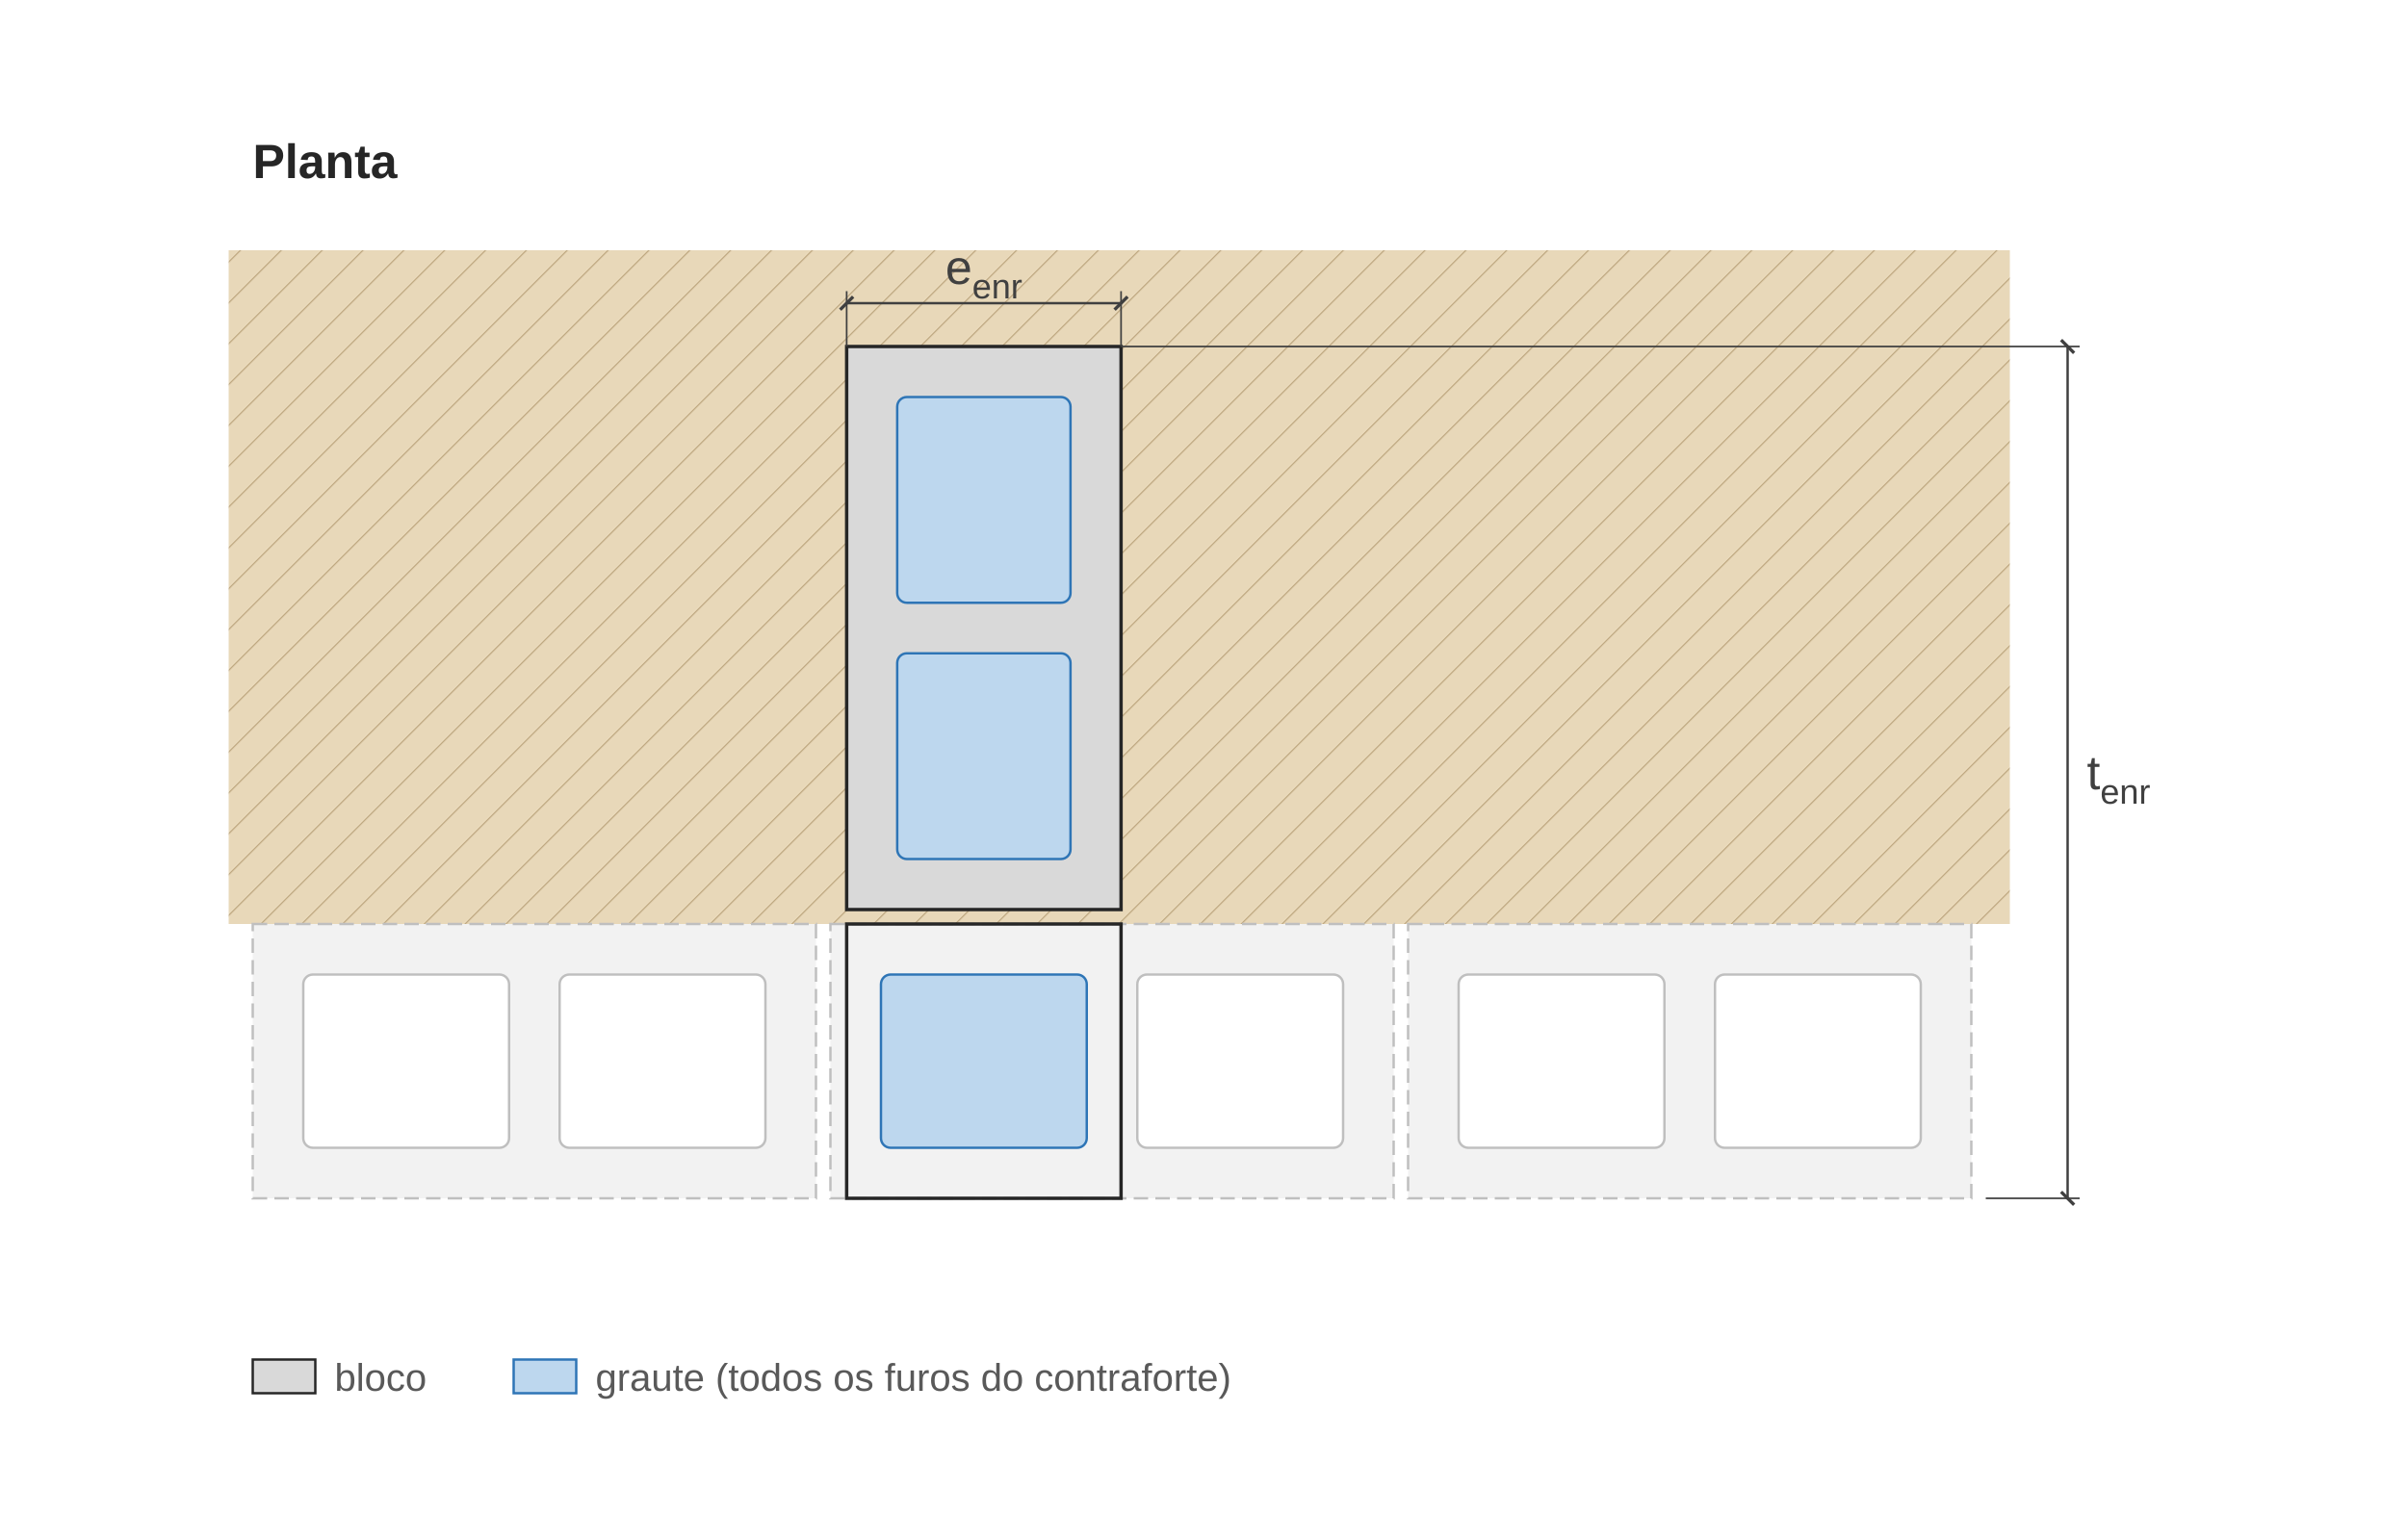
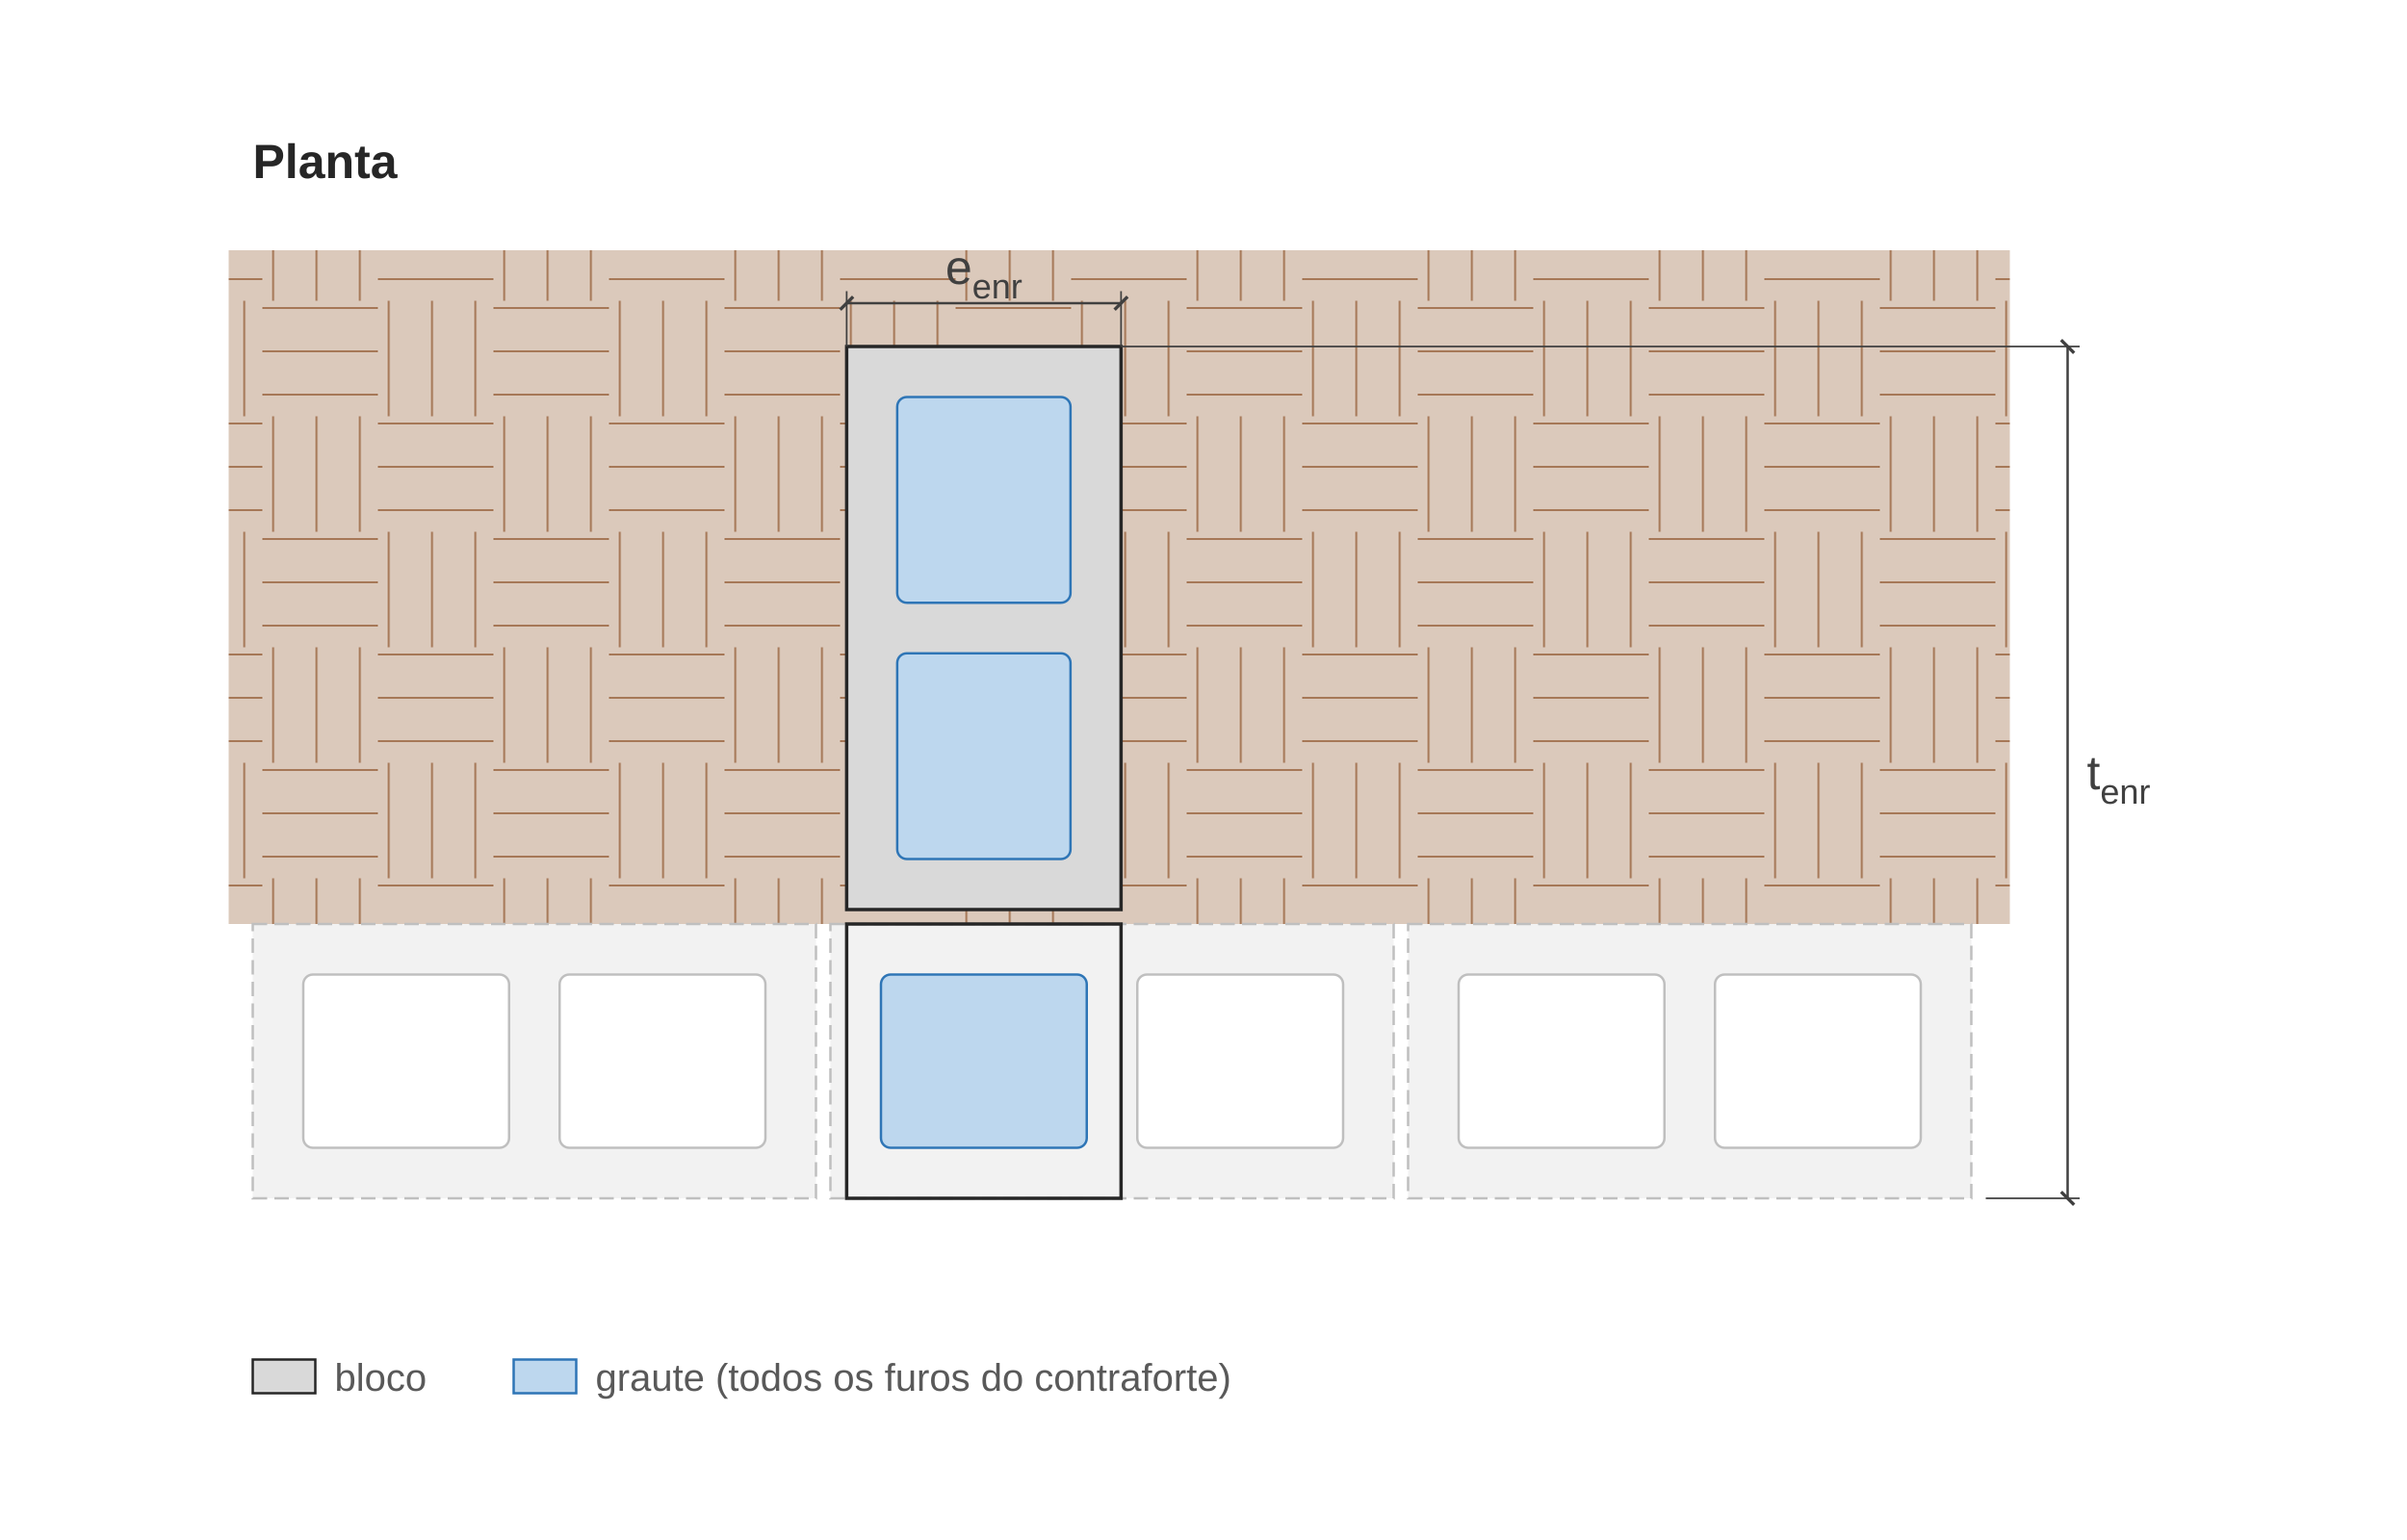
<svg xmlns="http://www.w3.org/2000/svg" data-figura="fig27" data-desenho="116 59 837 554" width="1000" height="640" viewBox="35 16 1000 640">
  <defs>
    <marker id="fig27-arr" viewBox="0 0 10 10" refX="10" refY="5" markerWidth="7" markerHeight="7" orient="auto-start-reverse">
      <path d="M0,0 L10,5 L0,10 z" fill="#404040" />
    </marker>
    <marker id="fig27-arrL" viewBox="0 0 10 10" refX="10" refY="5" markerWidth="7" markerHeight="7" orient="auto-start-reverse">
      <path d="M0,0 L10,5 L0,10 z" fill="#c55a11" />
    </marker>
    <marker id="fig27-arrA" viewBox="0 0 10 10" refX="10" refY="5" markerWidth="7" markerHeight="7" orient="auto-start-reverse">
      <path d="M0,0 L10,5 L0,10 z" fill="#2e75b6" />
    </marker>
    <marker id="fig27-arrP" viewBox="0 0 10 10" refX="10" refY="5" markerWidth="7" markerHeight="7" orient="auto-start-reverse">
      <path d="M0,0 L10,5 L0,10 z" fill="#548235" />
    </marker>
    <marker id="fig27-tick" viewBox="0 0 10 10" refX="5" refY="5" markerWidth="9" markerHeight="9" orient="auto">
      <path d="M2,8 L8,2" stroke="#404040" stroke-width="1.5" />
    </marker>
-     <pattern id="fig27-soilh" patternUnits="userSpaceOnUse" width="12" height="12" patternTransform="rotate(45)">
-       <rect width="12" height="12" fill="#e8d8b9" />
-       <line x1="0" y1="0" x2="0" y2="12" stroke="#8d6e3f" stroke-width="1" opacity="0.45" />
-     </pattern>
-     <pattern id="fig27-conc" patternUnits="userSpaceOnUse" width="14" height="14">
-       <rect width="14" height="14" fill="#ececec" />
-       <circle cx="3" cy="4" r="1" fill="#9a9a9a" />
-       <circle cx="10" cy="9" r="0.8" fill="#9a9a9a" />
-       <circle cx="6" cy="12" r="0.6" fill="#9a9a9a" />
-     </pattern>
-     <pattern id="fig27-brita" patternUnits="userSpaceOnUse" width="16" height="16">
-       <rect width="16" height="16" fill="#f2f2f2" />
-       <circle cx="4" cy="4" r="3" fill="none" stroke="#a6a6a6" stroke-width="1" />
-       <circle cx="12" cy="11" r="3.4" fill="none" stroke="#a6a6a6" stroke-width="1" />
-       <circle cx="3" cy="13" r="1.8" fill="none" stroke="#a6a6a6" stroke-width="1" />
+     <pattern id="fig27-soilh" patternUnits="userSpaceOnUse" width="96" height="96">
+       <rect width="96" height="96" fill="#dbc9bb" />
+       <line x1="0" y1="0" x2="48" y2="0" stroke="#a67857" stroke-width="0.8" />
+       <line x1="0" y1="96" x2="48" y2="96" stroke="#a67857" stroke-width="0.8" />
+       <line x1="96" y1="0" x2="144" y2="0" stroke="#a67857" stroke-width="0.8" />
+       <line x1="96" y1="96" x2="144" y2="96" stroke="#a67857" stroke-width="0.8" />
+       <line x1="-48" y1="48" x2="0" y2="48" stroke="#a67857" stroke-width="0.8" />
+       <line x1="48" y1="48" x2="96" y2="48" stroke="#a67857" stroke-width="0.8" />
+       <line x1="0" y1="18" x2="48" y2="18" stroke="#a67857" stroke-width="0.8" />
+       <line x1="96" y1="18" x2="144" y2="18" stroke="#a67857" stroke-width="0.8" />
+       <line x1="-48" y1="66" x2="0" y2="66" stroke="#a67857" stroke-width="0.8" />
+       <line x1="48" y1="66" x2="96" y2="66" stroke="#a67857" stroke-width="0.8" />
+       <line x1="0" y1="36" x2="48" y2="36" stroke="#a67857" stroke-width="0.8" />
+       <line x1="96" y1="36" x2="144" y2="36" stroke="#a67857" stroke-width="0.8" />
+       <line x1="-48" y1="84" x2="0" y2="84" stroke="#a67857" stroke-width="0.8" />
+       <line x1="48" y1="84" x2="96" y2="84" stroke="#a67857" stroke-width="0.8" />
+       <line x1="4.5" y1="45" x2="4.5" y2="93" stroke="#a67857" stroke-width="0.8" />
+       <line x1="52.5" y1="-3" x2="52.5" y2="45" stroke="#a67857" stroke-width="0.8" />
+       <line x1="52.5" y1="93" x2="52.5" y2="141" stroke="#a67857" stroke-width="0.8" />
+       <line x1="22.5" y1="45" x2="22.5" y2="93" stroke="#a67857" stroke-width="0.8" />
+       <line x1="70.5" y1="-3" x2="70.5" y2="45" stroke="#a67857" stroke-width="0.8" />
+       <line x1="70.5" y1="93" x2="70.5" y2="141" stroke="#a67857" stroke-width="0.8" />
+       <line x1="40.5" y1="45" x2="40.5" y2="93" stroke="#a67857" stroke-width="0.8" />
+       <line x1="88.5" y1="-3" x2="88.5" y2="45" stroke="#a67857" stroke-width="0.8" />
+       <line x1="88.5" y1="93" x2="88.5" y2="141" stroke="#a67857" stroke-width="0.8" />
+     </pattern>
+     <pattern id="fig27-conc" patternUnits="userSpaceOnUse" width="160" height="160">
+       <rect width="160" height="160" fill="#d4d4d4" />
+       <polygon points="8.2,14.2 15,12.7 12.9,19.4" fill="none" stroke="#5d5d5d" stroke-width="0.6" />
+       <polygon points="44.2,14.9 49.4,15.9 45.9,19.9" fill="none" stroke="#5d5d5d" stroke-width="0.6" />
+       <polygon points="102,77.9 95.8,85.1 92.7,76.2" fill="none" stroke="#5d5d5d" stroke-width="0.6" />
+       <polygon points="28.7,123.4 23.7,119.8 29.3,117.3" fill="none" stroke="#5d5d5d" stroke-width="0.6" />
+       <polygon points="66.1,34.8 75.1,32.1 72.9,41.3" fill="none" stroke="#5d5d5d" stroke-width="0.6" />
+       <polygon points="90.2,122.9 93.4,115.7 98.1,122.1" fill="none" stroke="#5d5d5d" stroke-width="0.6" />
+       <polygon points="77.9,29 72.6,30.5 74,25.2" fill="none" stroke="#5d5d5d" stroke-width="0.6" />
+       <polygon points="83.6,28.2 93,24.9 91.1,34.8" fill="none" stroke="#5d5d5d" stroke-width="0.6" />
+       <polygon points="11.5,22.7 21.2,20.6 18.2,30.1" fill="none" stroke="#5d5d5d" stroke-width="0.6" />
+       <polygon points="82.5,69.1 86.4,60.7 91.7,68.3" fill="none" stroke="#5d5d5d" stroke-width="0.6" />
+       <polygon points="102.5,97.7 102.2,89.4 109.5,93.2" fill="none" stroke="#5d5d5d" stroke-width="0.6" />
+       <polygon points="143.4,107 144.1,99.3 150.4,103.8" fill="none" stroke="#5d5d5d" stroke-width="0.6" />
+       <polygon points="53.8,16.7 47,21.4 46.3,13.1" fill="none" stroke="#5d5d5d" stroke-width="0.6" />
+       <polygon points="77.5,52.7 77.7,59 72.1,56" fill="none" stroke="#5d5d5d" stroke-width="0.6" />
+       <polygon points="33.4,103.4 37,94.2 43.2,102" fill="none" stroke="#5d5d5d" stroke-width="0.6" />
+       <polygon points="118.8,98.9 119.1,89.2 127.4,94.3" fill="none" stroke="#5d5d5d" stroke-width="0.6" />
+       <polygon points="108.9,62.8 103.4,62.7 106.3,58" fill="none" stroke="#5d5d5d" stroke-width="0.6" />
+       <polygon points="122.9,102.9 122.8,110.6 116.2,106.6" fill="none" stroke="#5d5d5d" stroke-width="0.6" />
+       <polygon points="61.3,11.3 66.1,14.7 60.7,17.2" fill="none" stroke="#5d5d5d" stroke-width="0.6" />
+       <polygon points="98.4,28.3 103.6,34 96.1,35.7" fill="none" stroke="#5d5d5d" stroke-width="0.6" />
+       <polygon points="19.4,128.7 19.4,135.6 13.4,132.1" fill="none" stroke="#5d5d5d" stroke-width="0.6" />
+       <polygon points="141.6,71.9 149.6,77.8 140.5,81.9" fill="none" stroke="#5d5d5d" stroke-width="0.6" />
+       <line x1="158" y1="69.9" x2="157.3" y2="70.8" stroke="#5d5d5d" stroke-width="0.6" />
+       <line x1="11.7" y1="128.8" x2="10" y2="127.7" stroke="#5d5d5d" stroke-width="0.6" />
+       <line x1="76.5" y1="56.8" x2="77.3" y2="58.9" stroke="#5d5d5d" stroke-width="0.6" />
+       <line x1="57.3" y1="121.9" x2="56.3" y2="121.2" stroke="#5d5d5d" stroke-width="0.6" />
+       <line x1="85.7" y1="23.7" x2="83" y2="24.5" stroke="#5d5d5d" stroke-width="0.6" />
+       <line x1="46.8" y1="74.4" x2="48.3" y2="74.2" stroke="#5d5d5d" stroke-width="0.6" />
+       <line x1="120.9" y1="77.9" x2="119.6" y2="79.3" stroke="#5d5d5d" stroke-width="0.6" />
+       <line x1="107.9" y1="142.9" x2="104.8" y2="144.2" stroke="#5d5d5d" stroke-width="0.6" />
+       <line x1="14.8" y1="50.5" x2="16.9" y2="51.4" stroke="#5d5d5d" stroke-width="0.6" />
+       <line x1="98.9" y1="52.1" x2="96.9" y2="51.2" stroke="#5d5d5d" stroke-width="0.6" />
+       <line x1="25.7" y1="48.5" x2="22.9" y2="50.5" stroke="#5d5d5d" stroke-width="0.6" />
+       <line x1="73.2" y1="107.4" x2="75.5" y2="105.1" stroke="#5d5d5d" stroke-width="0.6" />
+       <line x1="79" y1="62.9" x2="77" y2="62.9" stroke="#5d5d5d" stroke-width="0.6" />
+       <line x1="91.6" y1="155.9" x2="92.1" y2="154" stroke="#5d5d5d" stroke-width="0.6" />
+       <line x1="98.6" y1="64.3" x2="98.3" y2="67.6" stroke="#5d5d5d" stroke-width="0.6" />
+       <line x1="127.8" y1="37.7" x2="127.2" y2="36.6" stroke="#5d5d5d" stroke-width="0.6" />
+       <line x1="143.8" y1="95.1" x2="142.6" y2="96.9" stroke="#5d5d5d" stroke-width="0.6" />
+       <line x1="146.3" y1="156.6" x2="145.7" y2="158.6" stroke="#5d5d5d" stroke-width="0.6" />
+       <line x1="112.1" y1="153.3" x2="114.6" y2="152.5" stroke="#5d5d5d" stroke-width="0.6" />
+       <line x1="104.4" y1="118.2" x2="105" y2="116.6" stroke="#5d5d5d" stroke-width="0.6" />
+       <line x1="126.8" y1="70" x2="128.6" y2="70.2" stroke="#5d5d5d" stroke-width="0.6" />
+       <line x1="19.2" y1="116.9" x2="17.9" y2="115.4" stroke="#5d5d5d" stroke-width="0.6" />
+       <line x1="131.3" y1="17.2" x2="133.4" y2="17.4" stroke="#5d5d5d" stroke-width="0.6" />
+       <line x1="6.2" y1="64.5" x2="4.6" y2="63.2" stroke="#5d5d5d" stroke-width="0.6" />
+       <line x1="158.1" y1="152.1" x2="155.9" y2="149.8" stroke="#5d5d5d" stroke-width="0.6" />
+       <line x1="120.5" y1="128" x2="121.8" y2="125.8" stroke="#5d5d5d" stroke-width="0.6" />
+       <line x1="129.4" y1="128.6" x2="127.6" y2="130.3" stroke="#5d5d5d" stroke-width="0.6" />
+       <line x1="141" y1="88.5" x2="143.7" y2="90.5" stroke="#5d5d5d" stroke-width="0.6" />
+       <line x1="135.4" y1="24.1" x2="134.5" y2="21" stroke="#5d5d5d" stroke-width="0.6" />
+       <line x1="92.7" y1="104.7" x2="90.8" y2="107" stroke="#5d5d5d" stroke-width="0.6" />
+       <line x1="60.6" y1="83.6" x2="60.5" y2="85" stroke="#5d5d5d" stroke-width="0.6" />
+       <line x1="19.3" y1="125.5" x2="21.4" y2="125.4" stroke="#5d5d5d" stroke-width="0.6" />
+       <line x1="66.7" y1="40.1" x2="68.6" y2="40.8" stroke="#5d5d5d" stroke-width="0.6" />
+       <line x1="60.6" y1="12" x2="59.4" y2="10.1" stroke="#5d5d5d" stroke-width="0.6" />
+       <line x1="65.4" y1="39.3" x2="63.8" y2="41.4" stroke="#5d5d5d" stroke-width="0.6" />
+       <line x1="94.4" y1="13.2" x2="96.2" y2="12.1" stroke="#5d5d5d" stroke-width="0.6" />
+       <line x1="81.7" y1="32.2" x2="80" y2="34.4" stroke="#5d5d5d" stroke-width="0.6" />
+       <line x1="153.2" y1="41.4" x2="152.9" y2="44.4" stroke="#5d5d5d" stroke-width="0.6" />
+       <line x1="43.9" y1="18.2" x2="44" y2="15.9" stroke="#5d5d5d" stroke-width="0.6" />
+       <line x1="63.8" y1="138.4" x2="66" y2="138.1" stroke="#5d5d5d" stroke-width="0.6" />
+       <line x1="80.2" y1="28.2" x2="81.2" y2="28.3" stroke="#5d5d5d" stroke-width="0.6" />
+       <line x1="125.9" y1="116.6" x2="124.6" y2="118.7" stroke="#5d5d5d" stroke-width="0.6" />
+       <line x1="111.6" y1="104.5" x2="111.3" y2="102.9" stroke="#5d5d5d" stroke-width="0.6" />
+       <line x1="48.8" y1="9.6" x2="50.2" y2="12.4" stroke="#5d5d5d" stroke-width="0.6" />
+       <line x1="91.5" y1="76.8" x2="94.3" y2="75.3" stroke="#5d5d5d" stroke-width="0.6" />
+     </pattern>
+     <pattern id="fig27-areia" patternUnits="userSpaceOnUse" width="120" height="120">
+       <rect width="120" height="120" fill="#ffffb7" />
+       <line x1="0" y1="53.6" x2="-0.5" y2="54.8" stroke="#5d5d5d" stroke-width="0.6" />
+       <line x1="103.3" y1="49" x2="101.2" y2="48.8" stroke="#5d5d5d" stroke-width="0.6" />
+       <line x1="56.7" y1="33.8" x2="57.2" y2="36.2" stroke="#5d5d5d" stroke-width="0.6" />
+       <line x1="16.9" y1="45.6" x2="14.6" y2="44.2" stroke="#5d5d5d" stroke-width="0.6" />
+       <line x1="45.9" y1="10.2" x2="46.4" y2="12.6" stroke="#5d5d5d" stroke-width="0.6" />
+       <line x1="71.1" y1="66.5" x2="69.5" y2="66.8" stroke="#5d5d5d" stroke-width="0.6" />
+       <line x1="36.9" y1="95.5" x2="38.5" y2="95.7" stroke="#5d5d5d" stroke-width="0.6" />
+       <line x1="69.1" y1="85.6" x2="71" y2="85.7" stroke="#5d5d5d" stroke-width="0.6" />
+       <line x1="106.4" y1="62.7" x2="108.3" y2="64" stroke="#5d5d5d" stroke-width="0.6" />
+       <line x1="115.1" y1="38.5" x2="116.1" y2="37.7" stroke="#5d5d5d" stroke-width="0.6" />
+       <line x1="86.1" y1="97" x2="87.7" y2="96.4" stroke="#5d5d5d" stroke-width="0.6" />
+       <line x1="20" y1="95.9" x2="22.4" y2="95.1" stroke="#5d5d5d" stroke-width="0.6" />
+       <line x1="120" y1="96.1" x2="118.5" y2="96.8" stroke="#5d5d5d" stroke-width="0.6" />
+       <line x1="73.9" y1="2.9" x2="76.4" y2="2.1" stroke="#5d5d5d" stroke-width="0.6" />
+       <line x1="42.2" y1="104.9" x2="44.6" y2="104.9" stroke="#5d5d5d" stroke-width="0.6" />
+       <line x1="114.1" y1="66" x2="113.2" y2="64.1" stroke="#5d5d5d" stroke-width="0.6" />
+       <line x1="102.4" y1="52" x2="105.1" y2="50.7" stroke="#5d5d5d" stroke-width="0.6" />
+       <line x1="51" y1="97.3" x2="49.4" y2="97.3" stroke="#5d5d5d" stroke-width="0.6" />
+       <line x1="5.7" y1="6.2" x2="6.4" y2="5" stroke="#5d5d5d" stroke-width="0.6" />
+       <line x1="42.1" y1="66.1" x2="40.6" y2="67.5" stroke="#5d5d5d" stroke-width="0.6" />
+       <line x1="12.7" y1="45.5" x2="13.7" y2="47.5" stroke="#5d5d5d" stroke-width="0.6" />
+       <line x1="66.1" y1="111" x2="68.5" y2="112.7" stroke="#5d5d5d" stroke-width="0.6" />
+       <line x1="119.3" y1="92.9" x2="117.6" y2="92.2" stroke="#5d5d5d" stroke-width="0.6" />
+       <line x1="103.3" y1="77.5" x2="101.6" y2="77.5" stroke="#5d5d5d" stroke-width="0.6" />
+       <line x1="63.9" y1="30.8" x2="66.1" y2="30.3" stroke="#5d5d5d" stroke-width="0.6" />
+       <line x1="109.2" y1="17.7" x2="110.8" y2="20.1" stroke="#5d5d5d" stroke-width="0.6" />
+       <line x1="82.9" y1="34.6" x2="83.8" y2="32.9" stroke="#5d5d5d" stroke-width="0.6" />
+       <line x1="105.5" y1="58" x2="103.9" y2="57.9" stroke="#5d5d5d" stroke-width="0.6" />
+       <line x1="12.1" y1="95.8" x2="13.2" y2="94.6" stroke="#5d5d5d" stroke-width="0.6" />
+       <line x1="90.9" y1="40.8" x2="92.2" y2="39.3" stroke="#5d5d5d" stroke-width="0.6" />
+       <line x1="0.1" y1="2.5" x2="2.3" y2="2.9" stroke="#5d5d5d" stroke-width="0.6" />
+       <line x1="35.5" y1="97" x2="34.5" y2="99.1" stroke="#5d5d5d" stroke-width="0.6" />
+       <line x1="118.8" y1="59.2" x2="118.8" y2="57.6" stroke="#5d5d5d" stroke-width="0.6" />
+       <line x1="78.4" y1="59.4" x2="78.5" y2="61.1" stroke="#5d5d5d" stroke-width="0.6" />
+       <line x1="59.7" y1="74.7" x2="58" y2="75.2" stroke="#5d5d5d" stroke-width="0.6" />
+       <line x1="58.9" y1="61.1" x2="60.7" y2="62.7" stroke="#5d5d5d" stroke-width="0.6" />
+       <line x1="98" y1="59.6" x2="96.5" y2="59" stroke="#5d5d5d" stroke-width="0.6" />
+       <line x1="92.8" y1="44.8" x2="94.6" y2="46.2" stroke="#5d5d5d" stroke-width="0.6" />
+       <line x1="46.4" y1="23.7" x2="43.5" y2="23.5" stroke="#5d5d5d" stroke-width="0.6" />
+       <line x1="47.3" y1="19.7" x2="48.7" y2="17.4" stroke="#5d5d5d" stroke-width="0.6" />
+       <line x1="87.2" y1="28.9" x2="86.8" y2="30.5" stroke="#5d5d5d" stroke-width="0.6" />
+       <line x1="37.5" y1="110.2" x2="36.7" y2="108.1" stroke="#5d5d5d" stroke-width="0.6" />
+       <line x1="50.7" y1="61.6" x2="48.3" y2="62.5" stroke="#5d5d5d" stroke-width="0.6" />
+       <line x1="1.7" y1="94.1" x2="1.9" y2="92.9" stroke="#5d5d5d" stroke-width="0.6" />
+       <line x1="94" y1="58.3" x2="93.1" y2="57.5" stroke="#5d5d5d" stroke-width="0.6" />
+       <line x1="101.4" y1="117" x2="102.7" y2="116.1" stroke="#5d5d5d" stroke-width="0.6" />
+       <line x1="20.2" y1="44.1" x2="17.2" y2="44.6" stroke="#5d5d5d" stroke-width="0.6" />
+       <line x1="90.2" y1="56.3" x2="91.1" y2="58.4" stroke="#5d5d5d" stroke-width="0.6" />
+       <line x1="72.5" y1="119.2" x2="72" y2="120.4" stroke="#5d5d5d" stroke-width="0.6" />
+       <line x1="55.8" y1="115.2" x2="56.5" y2="114.1" stroke="#5d5d5d" stroke-width="0.6" />
+       <line x1="69.5" y1="86.9" x2="70.8" y2="85.3" stroke="#5d5d5d" stroke-width="0.6" />
+       <line x1="43.7" y1="21.9" x2="45.7" y2="20.6" stroke="#5d5d5d" stroke-width="0.6" />
+       <line x1="16.5" y1="66.5" x2="15.2" y2="68.5" stroke="#5d5d5d" stroke-width="0.6" />
+       <line x1="100.9" y1="3.3" x2="98.3" y2="2.2" stroke="#5d5d5d" stroke-width="0.6" />
+       <line x1="97" y1="92.6" x2="97.8" y2="94" stroke="#5d5d5d" stroke-width="0.6" />
+       <line x1="89.6" y1="93" x2="91.6" y2="94.4" stroke="#5d5d5d" stroke-width="0.6" />
+       <line x1="101.7" y1="45.4" x2="100.5" y2="47.2" stroke="#5d5d5d" stroke-width="0.6" />
+       <line x1="23.4" y1="10" x2="20.8" y2="9.6" stroke="#5d5d5d" stroke-width="0.6" />
+       <line x1="118" y1="63.7" x2="120.7" y2="62.9" stroke="#5d5d5d" stroke-width="0.6" />
+       <line x1="44.5" y1="108.8" x2="42.1" y2="109.2" stroke="#5d5d5d" stroke-width="0.6" />
+       <line x1="83.6" y1="100.4" x2="85.3" y2="102.6" stroke="#5d5d5d" stroke-width="0.6" />
+       <line x1="2" y1="39.2" x2="4.4" y2="39" stroke="#5d5d5d" stroke-width="0.6" />
+       <line x1="112.2" y1="93.6" x2="113.5" y2="93.6" stroke="#5d5d5d" stroke-width="0.6" />
+       <line x1="60.8" y1="0.1" x2="58.6" y2="-0.1" stroke="#5d5d5d" stroke-width="0.6" />
+       <line x1="60.9" y1="58.3" x2="60.8" y2="59.9" stroke="#5d5d5d" stroke-width="0.6" />
+       <line x1="95.8" y1="13.9" x2="98.5" y2="14.6" stroke="#5d5d5d" stroke-width="0.6" />
+       <line x1="48.5" y1="111" x2="47.4" y2="112.5" stroke="#5d5d5d" stroke-width="0.6" />
+       <line x1="107" y1="33.2" x2="105.1" y2="33.6" stroke="#5d5d5d" stroke-width="0.6" />
+       <line x1="34.6" y1="115.4" x2="33.5" y2="114.4" stroke="#5d5d5d" stroke-width="0.6" />
+       <line x1="65.5" y1="74.7" x2="64.6" y2="73.6" stroke="#5d5d5d" stroke-width="0.6" />
+     </pattern>
+     <pattern id="fig27-brita" patternUnits="userSpaceOnUse" width="144" height="144">
+       <rect width="144" height="144" fill="#c3bfb5" />
+       <polygon points="5.3,6.6 11.5,9.9 9.7,16 2.6,16.7 0.6,11.5" fill="none" stroke="#4a4a4a" stroke-width="0.7" />
+       <polygon points="4.9,28 5.9,26 11.7,23.2 14.5,25.5 15.2,30.9 12.5,32.3 7.5,31.9" fill="none" stroke="#4a4a4a" stroke-width="0.7" />
+       <polygon points="12.7,41.5 9.1,48 4.5,49.1 1.3,42.4 5,37.4" fill="none" stroke="#4a4a4a" stroke-width="0.7" />
+       <polygon points="10.6,59.9 10.7,64.7 6.4,67.6 1.5,65.2 2.1,59.2 7.7,56.9" fill="none" stroke="#4a4a4a" stroke-width="0.7" />
+       <polygon points="4.1,80.8 7.7,76.1 13.8,75.9 17.2,81.5 15,87.7 7.5,85.7" fill="none" stroke="#4a4a4a" stroke-width="0.7" />
+       <polygon points="14.7,100 9.8,101.2 5.2,97.3 6.9,91.2 16.6,93" fill="none" stroke="#4a4a4a" stroke-width="0.7" />
+       <polygon points="17,119.1 15,125.4 6.1,124.3 6,115.1 13.1,112.3" fill="none" stroke="#4a4a4a" stroke-width="0.7" />
+       <polygon points="0,137 5,126.6 11.7,127.7 14.8,137.1 5.3,141.2" fill="none" stroke="#4a4a4a" stroke-width="0.7" />
+       <polygon points="144,137 149,126.6 155.7,127.7 158.8,137.1 149.3,141.2" fill="none" stroke="#4a4a4a" stroke-width="0.7" />
+       <polygon points="30.5,9.9 25.9,12.5 23.1,11.1 21.7,4.8 25,1.3 28.8,2.2" fill="none" stroke="#4a4a4a" stroke-width="0.7" />
+       <polygon points="23.3,34.7 23.8,26.2 26.4,24 34.7,25.3 36.5,29 33,35.6 27.3,36.6" fill="none" stroke="#4a4a4a" stroke-width="0.7" />
+       <polygon points="21.1,36.7 24.9,36.3 30.4,39 32.2,46.9 25.3,50.9 22.3,50.2 17.9,45.8" fill="none" stroke="#4a4a4a" stroke-width="0.7" />
+       <polygon points="23.4,66.6 21.1,63.9 22.4,59 27.8,58 32.7,61.5 33.5,64.8 27.1,70.2" fill="none" stroke="#4a4a4a" stroke-width="0.7" />
+       <polygon points="30.6,74.6 35.5,82.1 33.8,86.4 26.9,87.5 22.3,81.5" fill="none" stroke="#4a4a4a" stroke-width="0.7" />
+       <polygon points="26.9,93 34.2,94.7 34.5,100.1 29.4,102 25.6,99" fill="none" stroke="#4a4a4a" stroke-width="0.7" />
+       <polygon points="24.4,120.8 26.5,116.2 29,115.3 33.9,118.4 34.3,122.8 31,124.5 26.5,123.4" fill="none" stroke="#4a4a4a" stroke-width="0.7" />
+       <polygon points="29.1,132.8 28,138.2 20.2,138.5 18.9,133.2 22.7,129.8" fill="none" stroke="#4a4a4a" stroke-width="0.7" />
+       <polygon points="42.1,3 48.8,3.3 51,8.9 50.9,12.8 43.8,14.7 41.9,13.9 38.9,6.6" fill="none" stroke="#4a4a4a" stroke-width="0.7" />
+       <polygon points="45.9,35.5 39.2,30.9 42.3,24.1 50,24.4 52.6,32.9" fill="none" stroke="#4a4a4a" stroke-width="0.7" />
+       <polygon points="43,48.5 40.2,41.9 47.7,37.5 53.5,39.8 53.2,44.5 46.8,48.8" fill="none" stroke="#4a4a4a" stroke-width="0.7" />
+       <polygon points="45.6,59.1 47.1,64.9 45.1,65.7 40.6,65.7 37.7,62.4 39.9,59.2 42.3,57.2" fill="none" stroke="#4a4a4a" stroke-width="0.7" />
+       <polygon points="46.8,75 49.7,76.5 53.4,81.2 51.5,85.6 48,87.7 41.7,84.3 41,79.8" fill="none" stroke="#4a4a4a" stroke-width="0.7" />
+       <polygon points="40.3,95.6 45.3,95.4 47.7,99.4 46.7,104.6 42.1,106.8 37.9,103 37.3,99" fill="none" stroke="#4a4a4a" stroke-width="0.7" />
+       <polygon points="50.3,122.5 39.5,127.4 36.6,121.6 37.9,114.7 47.2,115.7" fill="none" stroke="#4a4a4a" stroke-width="0.7" />
+       <polygon points="49.4,135.1 44.2,140.7 38.7,136 41.2,130.5 47.7,130" fill="none" stroke="#4a4a4a" stroke-width="0.7" />
+       <polygon points="65.4,6.5 71.5,11.5 69.2,16.7 63.1,18.1 59.7,14.2 59.6,8.5" fill="none" stroke="#4a4a4a" stroke-width="0.7" />
+       <polygon points="69,25.3 60.8,30.2 56.2,25.9 57.5,19.5 65.8,21.6" fill="none" stroke="#4a4a4a" stroke-width="0.7" />
+       <polygon points="73,43.2 67,48.8 60.4,47.2 59.9,42.5 63.7,37.9 71.9,39.1" fill="none" stroke="#4a4a4a" stroke-width="0.7" />
+       <polygon points="68.3,56.2 70.3,62 68.8,67.3 63.2,68.9 57.9,66.6 57.8,60.6 61.7,55.8" fill="none" stroke="#4a4a4a" stroke-width="0.7" />
+       <polygon points="55.8,75.9 62.3,73.8 64.8,79.5 62.2,84 56.6,83.3" fill="none" stroke="#4a4a4a" stroke-width="0.7" />
+       <polygon points="64,105.3 60.6,102.4 59.7,96.1 65.9,93.5 69.2,95.5 69.7,102.1" fill="none" stroke="#4a4a4a" stroke-width="0.7" />
+       <polygon points="60.1,119.8 58.6,113.4 62.5,109.9 67.1,112.1 67.8,117.7" fill="none" stroke="#4a4a4a" stroke-width="0.7" />
+       <polygon points="56.1,135.8 57.5,128.9 62.4,126.8 67.6,130.7 66.5,137.2 59.5,138.8" fill="none" stroke="#4a4a4a" stroke-width="0.7" />
+       <polygon points="76.5,5.5 84.6,4.8 88.5,11.5 83.3,16.3 75,15.4" fill="none" stroke="#4a4a4a" stroke-width="0.7" />
+       <polygon points="78.5,26.4 84.1,22 90.1,25.9 87.3,31.8 79.7,33.2" fill="none" stroke="#4a4a4a" stroke-width="0.7" />
+       <polygon points="81.8,39 87.5,43.2 87.6,49.4 79.3,52 74.7,48" fill="none" stroke="#4a4a4a" stroke-width="0.7" />
+       <polygon points="87.3,64 86.7,67.6 83,71.3 79.5,71 76,64.6 78.1,62.7 83.8,61" fill="none" stroke="#4a4a4a" stroke-width="0.7" />
+       <polygon points="75.2,81.4 76,76.8 80.8,74.1 84.7,78.9 83.8,83.9 79,84.4" fill="none" stroke="#4a4a4a" stroke-width="0.7" />
+       <polygon points="83.4,91.5 86.4,97.9 82.7,100.8 76.9,97.3 78.4,91.3" fill="none" stroke="#4a4a4a" stroke-width="0.7" />
+       <polygon points="83.2,115.8 85.6,121.6 78.5,125.4 72.2,124.2 70.6,117 73.6,114.9 81.2,112.2" fill="none" stroke="#4a4a4a" stroke-width="0.7" />
+       <polygon points="76.5,129 82.7,128.5 84.5,132.6 84.3,136.5 79.6,138.9 73.7,136.7 71.8,132.5" fill="none" stroke="#4a4a4a" stroke-width="0.7" />
+       <polygon points="103.2,14.8 94.1,15.2 93.8,6.8 99.4,3 104.4,6.4" fill="none" stroke="#4a4a4a" stroke-width="0.7" />
+       <polygon points="97.9,23.3 103.9,23.3 106.1,29.1 100.2,32.1 95.4,28.3" fill="none" stroke="#4a4a4a" stroke-width="0.7" />
+       <polygon points="101.9,48.6 95.3,50.7 92,46.3 97.1,40.8 102.6,42.3" fill="none" stroke="#4a4a4a" stroke-width="0.7" />
+       <polygon points="99.3,70.6 94,64.7 97.4,57.1 106.2,60.6 107.9,67.2" fill="none" stroke="#4a4a4a" stroke-width="0.7" />
+       <polygon points="105.6,81.9 105.8,86.7 102.8,88.5 97.2,88.6 94.9,83.1 97.9,80.2 100.9,77.9" fill="none" stroke="#4a4a4a" stroke-width="0.7" />
+       <polygon points="105.4,98.2 103.1,101.8 95.8,102 94.1,100 93.5,93.3 97.1,90.6 102,91.1" fill="none" stroke="#4a4a4a" stroke-width="0.7" />
+       <polygon points="93.4,119.9 94.8,112.4 99.7,110.2 103.1,116.1 101.1,120.5" fill="none" stroke="#4a4a4a" stroke-width="0.7" />
+       <polygon points="102.6,133.8 100.2,138.2 91.7,137.4 90.7,131.3 96.4,127.9" fill="none" stroke="#4a4a4a" stroke-width="0.7" />
+       <polygon points="118.7,9.6 117.5,12.9 109,11.7 106.9,5.5 110.7,2.5 116.8,2.1" fill="none" stroke="#4a4a4a" stroke-width="0.7" />
+       <polygon points="111.9,23.7 114.7,20.2 119.8,21.2 119.6,28.8 112.8,29.3" fill="none" stroke="#4a4a4a" stroke-width="0.7" />
+       <polygon points="118.9,49.2 110.8,49 109,41.2 114.8,39.5 121,41.5" fill="none" stroke="#4a4a4a" stroke-width="0.7" />
+       <polygon points="118.2,57.7 123.3,60 124.4,66.7 117.4,70.9 112.6,68.4 111.9,61.6" fill="none" stroke="#4a4a4a" stroke-width="0.7" />
+       <polygon points="118.3,72.1 121.9,77.8 119.7,83.5 112.7,84.1 109.4,80.4 110.1,74.7" fill="none" stroke="#4a4a4a" stroke-width="0.7" />
+       <polygon points="123.2,102.3 116.5,105.8 111.8,100.7 114.2,95.8 119,95.4" fill="none" stroke="#4a4a4a" stroke-width="0.7" />
+       <polygon points="112.8,112.1 118.6,110.7 121.3,115 120.7,123 115.9,122 112.1,118.8" fill="none" stroke="#4a4a4a" stroke-width="0.7" />
+       <polygon points="119,129.5 122.5,138 119.5,140.9 113.2,140.2 110.1,136.3 112.6,131.2" fill="none" stroke="#4a4a4a" stroke-width="0.7" />
+       <polygon points="-13.7,3.2 -3.9,0.2 0.2,6.5 -4.4,12.4 -13.6,8.6" fill="none" stroke="#4a4a4a" stroke-width="0.7" />
+       <polygon points="130.3,3.2 140.1,0.2 144.2,6.5 139.6,12.4 130.4,8.6" fill="none" stroke="#4a4a4a" stroke-width="0.7" />
+       <polygon points="133.7,29.2 136.8,25.1 141.8,26.2 141,32.8 137.5,33.7" fill="none" stroke="#4a4a4a" stroke-width="0.7" />
+       <polygon points="131.1,36.7 136.2,34.9 139,38.4 140.2,45.5 133.7,50.2 130.5,47.5 125.9,39.9" fill="none" stroke="#4a4a4a" stroke-width="0.7" />
+       <polygon points="136,55.1 139.3,56.9 142,63.5 135.4,67.2 129.4,62.7 131.2,57.3" fill="none" stroke="#4a4a4a" stroke-width="0.7" />
+       <polygon points="132.5,76.9 137.3,75.3 142,82.4 140.1,86.7 133,87.5 129,84.4" fill="none" stroke="#4a4a4a" stroke-width="0.7" />
+       <polygon points="136.6,95.1 140.4,98.9 140.6,101.9 136.9,106.3 132.3,103.9 131.5,101.2 132.5,96.1" fill="none" stroke="#4a4a4a" stroke-width="0.7" />
+       <polygon points="137.3,112.4 135.1,120.8 128,118.9 125.5,115.2 132,109.3" fill="none" stroke="#4a4a4a" stroke-width="0.7" />
+       <polygon points="132.6,140.7 131.6,138.5 132,132.7 137.7,128.9 142.1,132.9 143.6,140 138.7,142.2" fill="none" stroke="#4a4a4a" stroke-width="0.7" />
    </pattern>
  </defs>
  <rect data-fundo="" x="35" y="16" width="1000" height="640" fill="#ffffff" />
  <g id="fig27-conteudo">
    <text x="140.00" y="90.00" font-size="20" text-anchor="start" fill="#262626" font-weight="bold" style="font-family:Arial,'DejaVu Sans',sans-serif;">Planta</text>
    <polygon points="130.00,120.00 870.00,120.00 870.00,400.00 130.00,400.00" fill="url(#fig27-soilh)" stroke="none" stroke-width="1.2" />
    <rect x="140.00" y="400.00" width="234.00" height="114.00" fill="#f2f2f2" stroke="#bfbfbf" stroke-width="1.0" stroke-dasharray="6,3" />
    <rect x="161.00" y="421.00" width="85.50" height="72.00" fill="#ffffff" stroke="#bfbfbf" stroke-width="1.0" rx="4" />
    <rect x="267.50" y="421.00" width="85.50" height="72.00" fill="#ffffff" stroke="#bfbfbf" stroke-width="1.0" rx="4" />
    <rect x="380.00" y="400.00" width="234.00" height="114.00" fill="#f2f2f2" stroke="#bfbfbf" stroke-width="1.0" stroke-dasharray="6,3" />
    <rect x="401.00" y="421.00" width="85.50" height="72.00" fill="#bdd7ee" stroke="#2e75b6" stroke-width="1.0" rx="4" />
    <rect x="507.50" y="421.00" width="85.50" height="72.00" fill="#ffffff" stroke="#bfbfbf" stroke-width="1.0" rx="4" />
    <rect x="620.00" y="400.00" width="234.00" height="114.00" fill="#f2f2f2" stroke="#bfbfbf" stroke-width="1.0" stroke-dasharray="6,3" />
    <rect x="641.00" y="421.00" width="85.50" height="72.00" fill="#ffffff" stroke="#bfbfbf" stroke-width="1.0" rx="4" />
    <rect x="747.50" y="421.00" width="85.50" height="72.00" fill="#ffffff" stroke="#bfbfbf" stroke-width="1.0" rx="4" />
    <g data-campo="gama_cf">
      <rect x="386.75" y="160.00" width="114.00" height="234.00" fill="#d9d9d9" stroke="#262626" stroke-width="1.4" />
      <rect x="407.75" y="181.00" width="72.00" height="85.50" fill="#bdd7ee" stroke="#2e75b6" stroke-width="1.0" rx="4" />
      <rect x="407.75" y="287.50" width="72.00" height="85.50" fill="#bdd7ee" stroke="#2e75b6" stroke-width="1.0" rx="4" />
      <rect x="386.75" y="400.00" width="114.00" height="114.00" fill="none" stroke="#262626" stroke-width="1.4" />
    </g>
    <line x1="386.75" y1="160.00" x2="386.75" y2="137.00" stroke="#404040" stroke-width="0.7" />
    <line x1="500.75" y1="160.00" x2="500.75" y2="137.00" stroke="#404040" stroke-width="0.7" />
    <line x1="386.75" y1="142.00" x2="500.75" y2="142.00" stroke="#404040" stroke-width="1" marker-start="url(#fig27-tick)" marker-end="url(#fig27-tick)" />
    <text x="443.75" y="134.00" font-size="20" text-anchor="middle" fill="#404040" font-weight="normal" style="font-family:Arial,'DejaVu Sans',sans-serif;">e<tspan dy="6.0" font-size="14.4">enr</tspan>
    </text>
    <line x1="500.75" y1="160.00" x2="899.00" y2="160.00" stroke="#404040" stroke-width="0.7" />
    <line x1="860.00" y1="514.00" x2="899.00" y2="514.00" stroke="#404040" stroke-width="0.7" />
    <line x1="894.00" y1="160.00" x2="894.00" y2="514.00" stroke="#404040" stroke-width="1" marker-start="url(#fig27-tick)" marker-end="url(#fig27-tick)" />
    <text x="902.00" y="344.00" font-size="20" text-anchor="start" fill="#404040" font-weight="normal" style="font-family:Arial,'DejaVu Sans',sans-serif;">t<tspan dy="6.0" font-size="14.4">enr</tspan>
    </text>
    <rect x="140.00" y="581.00" width="26.00" height="14.00" fill="#d9d9d9" stroke="#262626" stroke-width="1" />
    <text x="174.00" y="594.00" font-size="16" text-anchor="start" fill="#595959" font-weight="normal" style="font-family:Arial,'DejaVu Sans',sans-serif;">bloco</text>
    <rect x="248.40" y="581.00" width="26.00" height="14.00" fill="#bdd7ee" stroke="#2e75b6" stroke-width="1" />
    <text x="282.40" y="594.00" font-size="16" text-anchor="start" fill="#595959" font-weight="normal" style="font-family:Arial,'DejaVu Sans',sans-serif;">graute (todos os furos do contraforte)</text>
  </g>
</svg>
